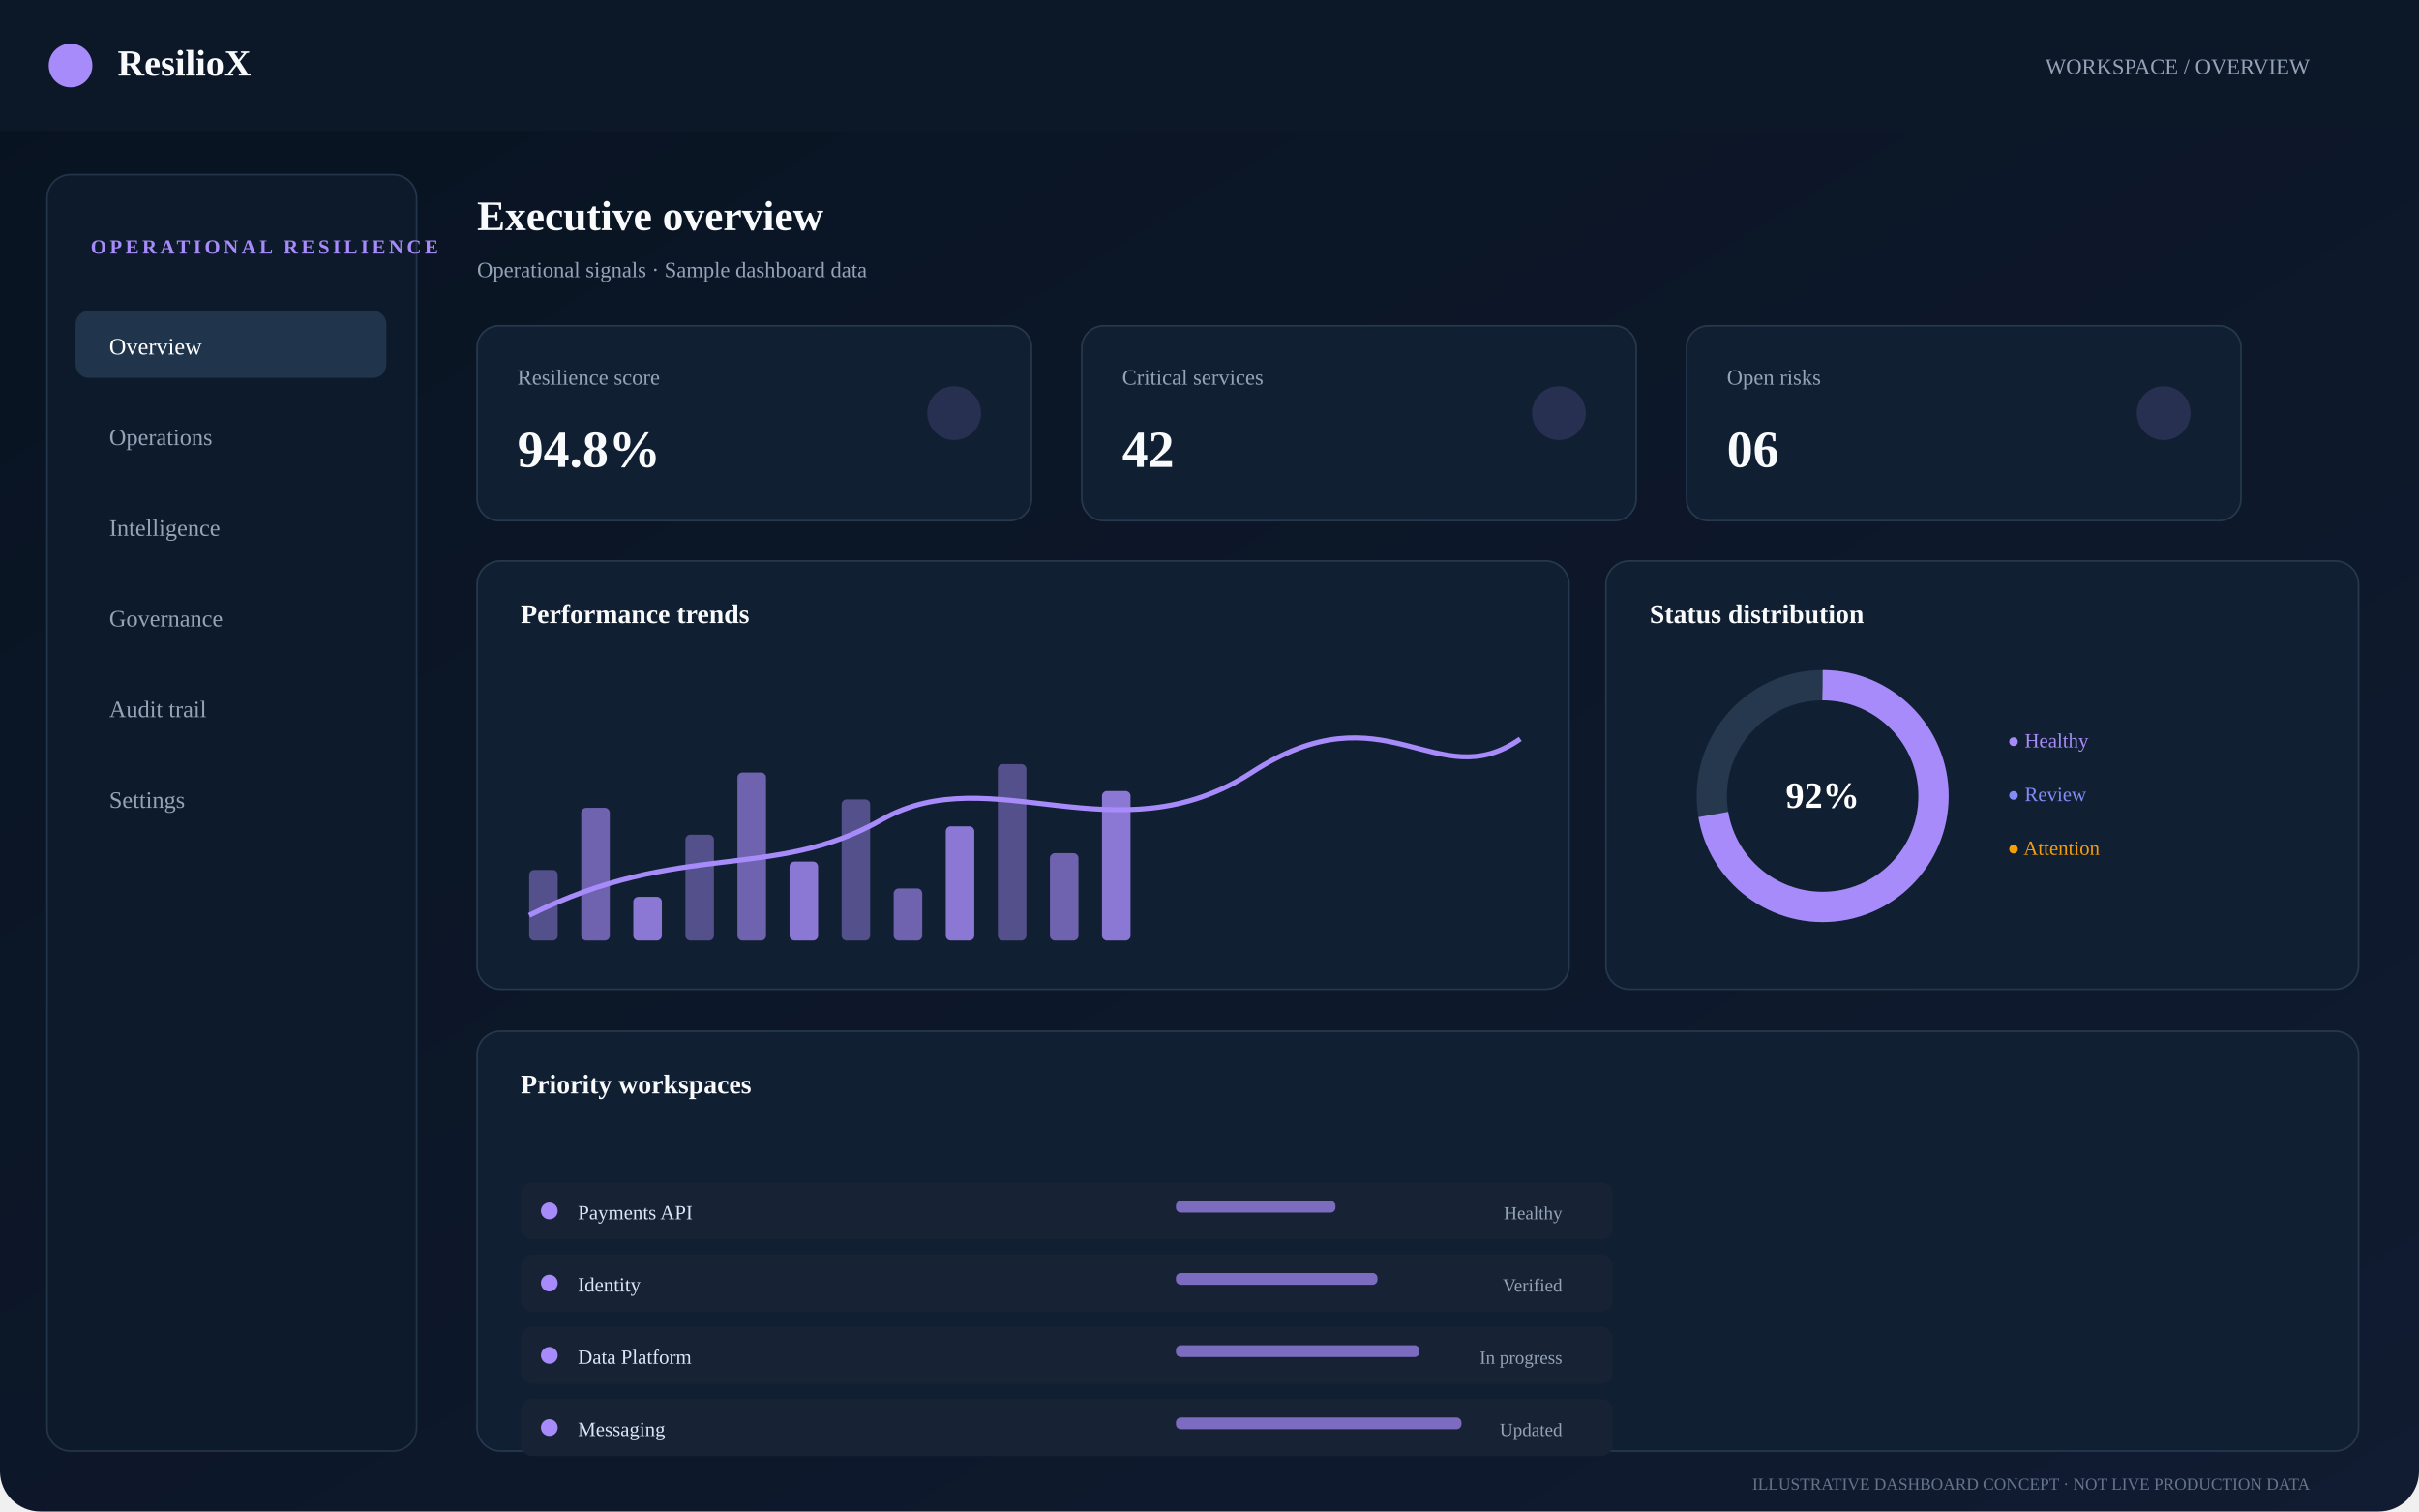
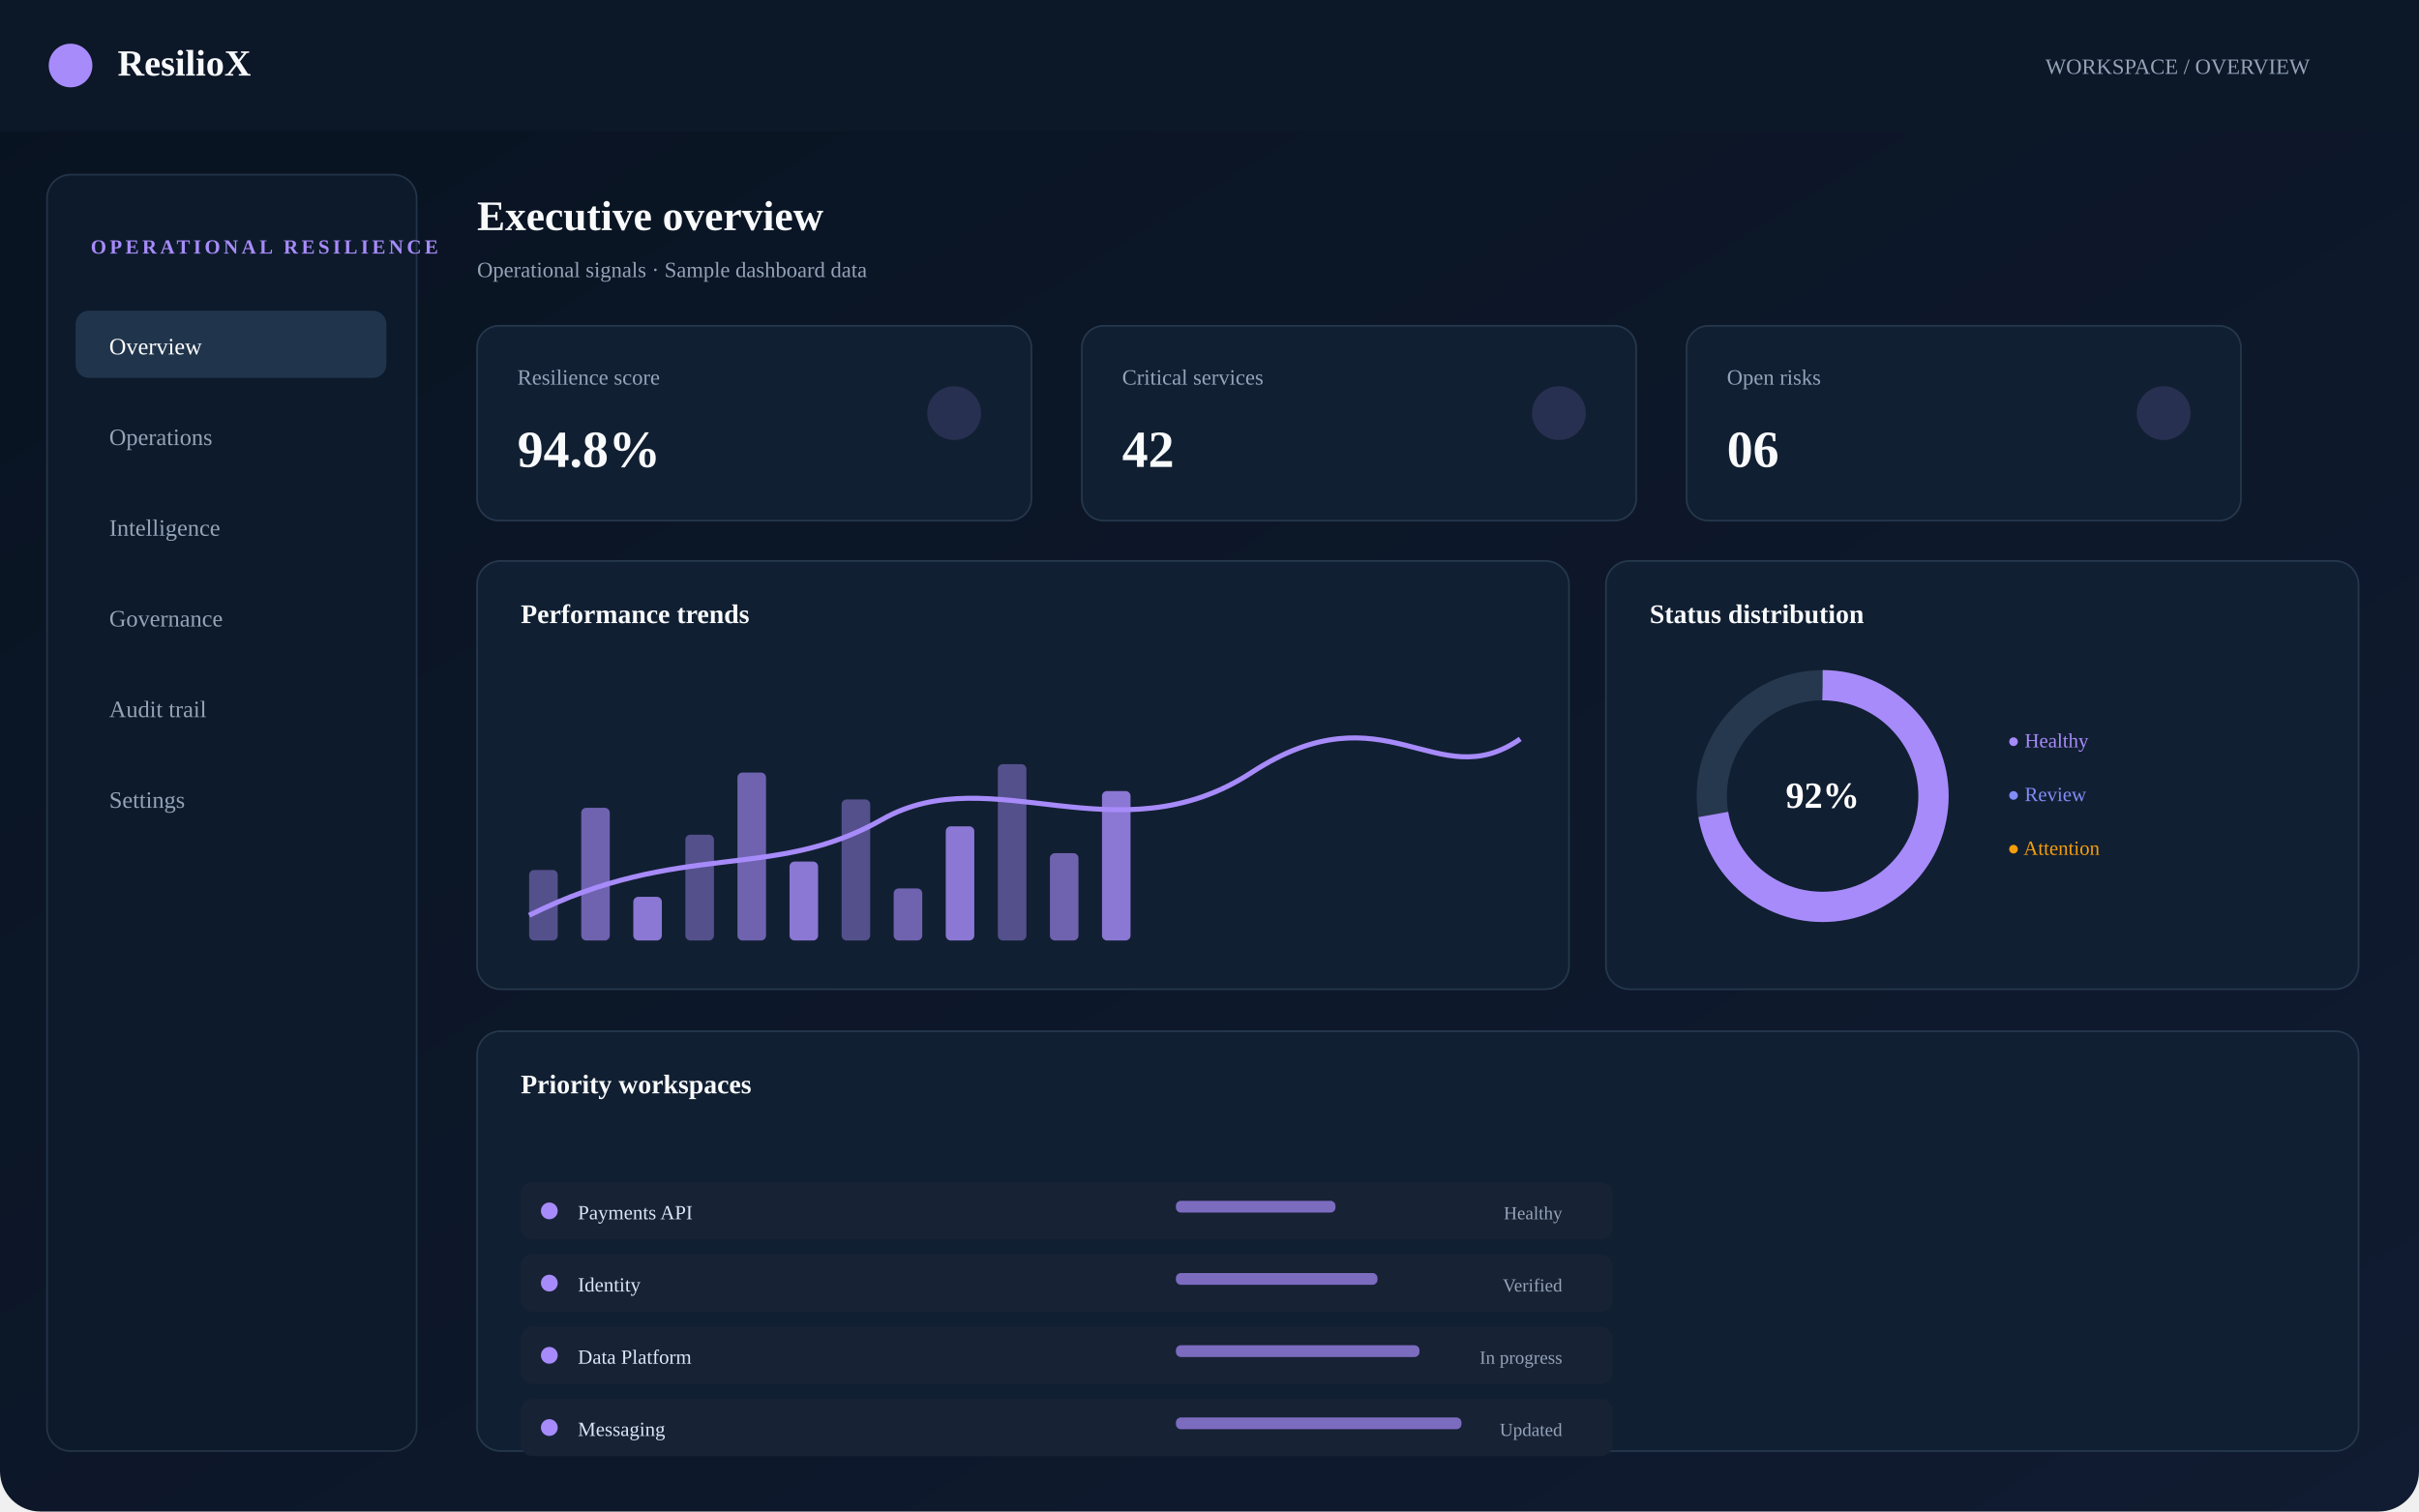
<svg xmlns="http://www.w3.org/2000/svg" width="1440" height="900" viewBox="0 0 1440 900">
  <defs>
    <linearGradient id="bg" x2="1" y2="1">
      <stop stop-color="#081321" />
      <stop offset="1" stop-color="#111b31" />
    </linearGradient>
  </defs>
  <rect width="1440" height="900" rx="24" fill="url(#bg)" />
  <rect width="1440" height="78" fill="#0c1728" />
  <circle cx="42" cy="39" r="13" fill="#a78bfa" />
  <text x="70" y="45" fill="#f8fafc" font-size="22" font-weight="700">ResilioX</text>
  <text x="1375" y="44" text-anchor="end" fill="#94a3b8" font-size="13">WORKSPACE / OVERVIEW</text>
  <rect x="28" y="104" width="220" height="760" rx="14" fill="#0d1a2b" stroke="#243449" />
  <text x="54" y="151" fill="#a78bfa" font-size="12" font-weight="700" letter-spacing="2">OPERATIONAL RESILIENCE</text>
  <g>
    <rect x="45" y="185" width="185" height="40" rx="8" fill="#20354c" />
    <text x="65" y="211" fill="#fff" font-size="14">Overview</text>
  </g>
  <g>
    <rect x="45" y="239" width="185" height="40" rx="8" fill="transparent" />
    <text x="65" y="265" fill="#94a3b8" font-size="14">Operations</text>
  </g>
  <g>
    <rect x="45" y="293" width="185" height="40" rx="8" fill="transparent" />
    <text x="65" y="319" fill="#94a3b8" font-size="14">Intelligence</text>
  </g>
  <g>
    <rect x="45" y="347" width="185" height="40" rx="8" fill="transparent" />
    <text x="65" y="373" fill="#94a3b8" font-size="14">Governance</text>
  </g>
  <g>
    <rect x="45" y="401" width="185" height="40" rx="8" fill="transparent" />
    <text x="65" y="427" fill="#94a3b8" font-size="14">Audit trail</text>
  </g>
  <g>
    <rect x="45" y="455" width="185" height="40" rx="8" fill="transparent" />
    <text x="65" y="481" fill="#94a3b8" font-size="14">Settings</text>
  </g>
  <text x="284" y="137" fill="#f8fafc" font-size="25" font-weight="700">Executive overview</text>
  <text x="284" y="165" fill="#94a3b8" font-size="13">Operational signals · Sample dashboard data</text>
  <g>
    <rect x="284" y="194" width="330" height="116" rx="13" fill="#111f32" stroke="#26384d" />
    <text x="308" y="229" fill="#94a3b8" font-size="13">Resilience score</text>
    <text x="308" y="278" fill="#f8fafc" font-size="31" font-weight="700">94.8%</text>
    <circle cx="568" cy="246" r="16" fill="#a78bfa" opacity=".16" />
  </g>
  <g>
    <rect x="644" y="194" width="330" height="116" rx="13" fill="#111f32" stroke="#26384d" />
    <text x="668" y="229" fill="#94a3b8" font-size="13">Critical services</text>
    <text x="668" y="278" fill="#f8fafc" font-size="31" font-weight="700">42</text>
    <circle cx="928" cy="246" r="16" fill="#a78bfa" opacity=".16" />
  </g>
  <g>
    <rect x="1004" y="194" width="330" height="116" rx="13" fill="#111f32" stroke="#26384d" />
    <text x="1028" y="229" fill="#94a3b8" font-size="13">Open risks</text>
    <text x="1028" y="278" fill="#f8fafc" font-size="31" font-weight="700">06</text>
    <circle cx="1288" cy="246" r="16" fill="#a78bfa" opacity=".16" />
  </g>
  <rect x="284" y="334" width="650" height="255" rx="14" fill="#111f32" stroke="#26384d" />
  <text x="310" y="371" fill="#f8fafc" font-size="16" font-weight="700">Performance trends</text>
  <g transform="translate(315 430)">
    <rect x="0" y="88" width="17" height="42" rx="3" fill="#a78bfa" opacity="0.45" />
    <rect x="31" y="51" width="17" height="79" rx="3" fill="#a78bfa" opacity="0.63" />
    <rect x="62" y="104" width="17" height="26" rx="3" fill="#a78bfa" opacity="0.81" />
    <rect x="93" y="67" width="17" height="63" rx="3" fill="#a78bfa" opacity="0.45" />
    <rect x="124" y="30" width="17" height="100" rx="3" fill="#a78bfa" opacity="0.63" />
    <rect x="155" y="83" width="17" height="47" rx="3" fill="#a78bfa" opacity="0.81" />
    <rect x="186" y="46" width="17" height="84" rx="3" fill="#a78bfa" opacity="0.45" />
    <rect x="217" y="99" width="17" height="31" rx="3" fill="#a78bfa" opacity="0.63" />
    <rect x="248" y="62" width="17" height="68" rx="3" fill="#a78bfa" opacity="0.81" />
    <rect x="279" y="25" width="17" height="105" rx="3" fill="#a78bfa" opacity="0.45" />
    <rect x="310" y="78" width="17" height="52" rx="3" fill="#a78bfa" opacity="0.63" />
    <rect x="341" y="41" width="17" height="89" rx="3" fill="#a78bfa" opacity="0.81" />
    <path d="M0 115 C90 70 145 95 210 58 S350 82 430 30 S540 45 590 10" fill="none" stroke="#a78bfa" stroke-width="3" />
  </g>
  <rect x="956" y="334" width="448" height="255" rx="14" fill="#111f32" stroke="#26384d" />
  <text x="982" y="371" fill="#f8fafc" font-size="16" font-weight="700">Status distribution</text>
  <circle cx="1085" cy="474" r="66" fill="none" stroke="#26384d" stroke-width="18" />
  <circle cx="1085" cy="474" r="66" fill="none" stroke="#a78bfa" stroke-width="18" stroke-dasharray="300 115" transform="rotate(-90 1085 474)" />
  <text x="1085" y="481" fill="#fff" font-size="22" font-weight="700" text-anchor="middle">92%</text>
  <text x="1195" y="445" fill="#a78bfa" font-size="12">● Healthy</text>
  <text x="1195" y="477" fill="#818cf8" font-size="12">● Review</text>
  <text x="1195" y="509" fill="#f59e0b" font-size="12">● Attention</text>
  <rect x="284" y="614" width="1120" height="250" rx="14" fill="#111f32" stroke="#26384d" />
  <text x="310" y="651" fill="#f8fafc" font-size="16" font-weight="700">Priority workspaces</text>
  <g transform="translate(310 704)">
    <g transform="translate(0 0)">
      <rect width="650" height="34" rx="7" fill="#172235" />
      <circle cx="17" cy="17" r="5" fill="#a78bfa" />
      <text x="34" y="22" fill="#dbe7f5" font-size="12">Payments API</text>
      <rect x="390" y="11" width="95" height="7" rx="3" fill="#a78bfa" opacity=".7" />
      <text x="620" y="22" text-anchor="end" fill="#94a3b8" font-size="11">Healthy</text>
    </g>
    <g transform="translate(0 43)">
      <rect width="650" height="34" rx="7" fill="#172235" />
      <circle cx="17" cy="17" r="5" fill="#a78bfa" />
      <text x="34" y="22" fill="#dbe7f5" font-size="12">Identity</text>
      <rect x="390" y="11" width="120" height="7" rx="3" fill="#a78bfa" opacity=".7" />
      <text x="620" y="22" text-anchor="end" fill="#94a3b8" font-size="11">Verified</text>
    </g>
    <g transform="translate(0 86)">
      <rect width="650" height="34" rx="7" fill="#172235" />
      <circle cx="17" cy="17" r="5" fill="#a78bfa" />
      <text x="34" y="22" fill="#dbe7f5" font-size="12">Data Platform</text>
      <rect x="390" y="11" width="145" height="7" rx="3" fill="#a78bfa" opacity=".7" />
      <text x="620" y="22" text-anchor="end" fill="#94a3b8" font-size="11">In progress</text>
    </g>
    <g transform="translate(0 129)">
      <rect width="650" height="34" rx="7" fill="#172235" />
      <circle cx="17" cy="17" r="5" fill="#a78bfa" />
      <text x="34" y="22" fill="#dbe7f5" font-size="12">Messaging</text>
      <rect x="390" y="11" width="170" height="7" rx="3" fill="#a78bfa" opacity=".7" />
      <text x="620" y="22" text-anchor="end" fill="#94a3b8" font-size="11">Updated</text>
    </g>
  </g>
-   <text x="1375" y="887" text-anchor="end" fill="#64748b" font-size="10">ILLUSTRATIVE DASHBOARD CONCEPT · NOT LIVE PRODUCTION DATA</text>
</svg>
